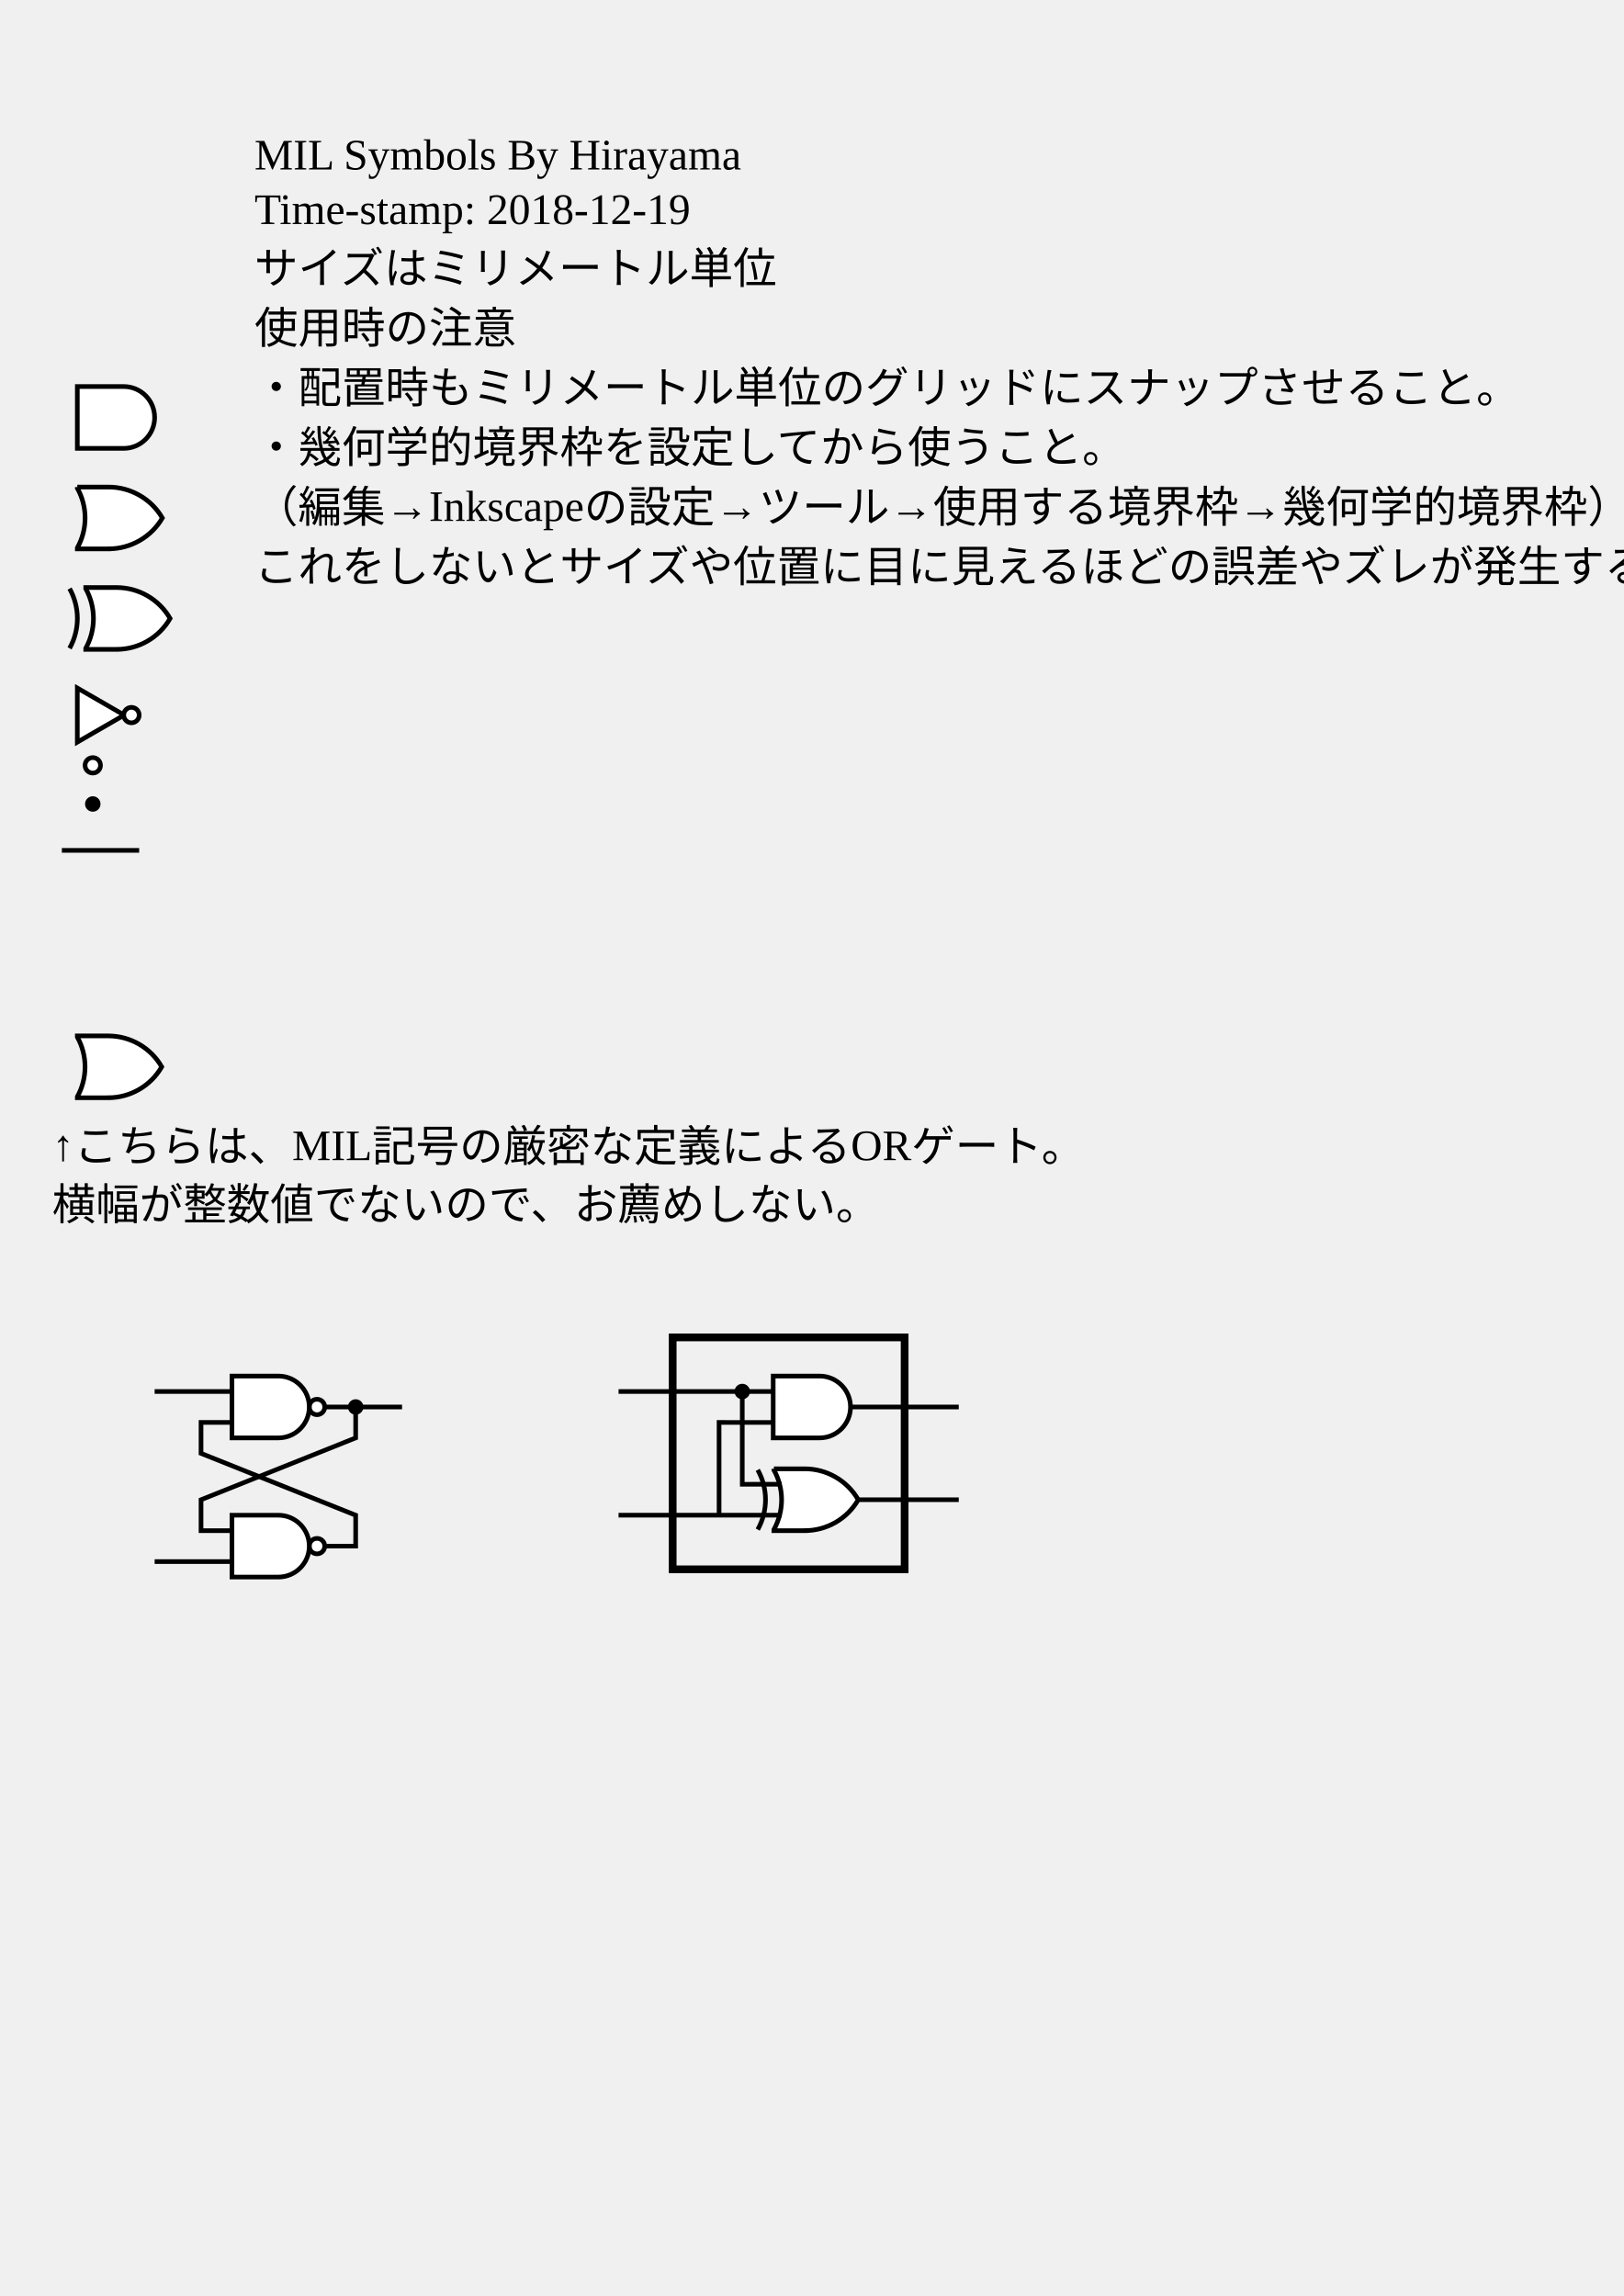
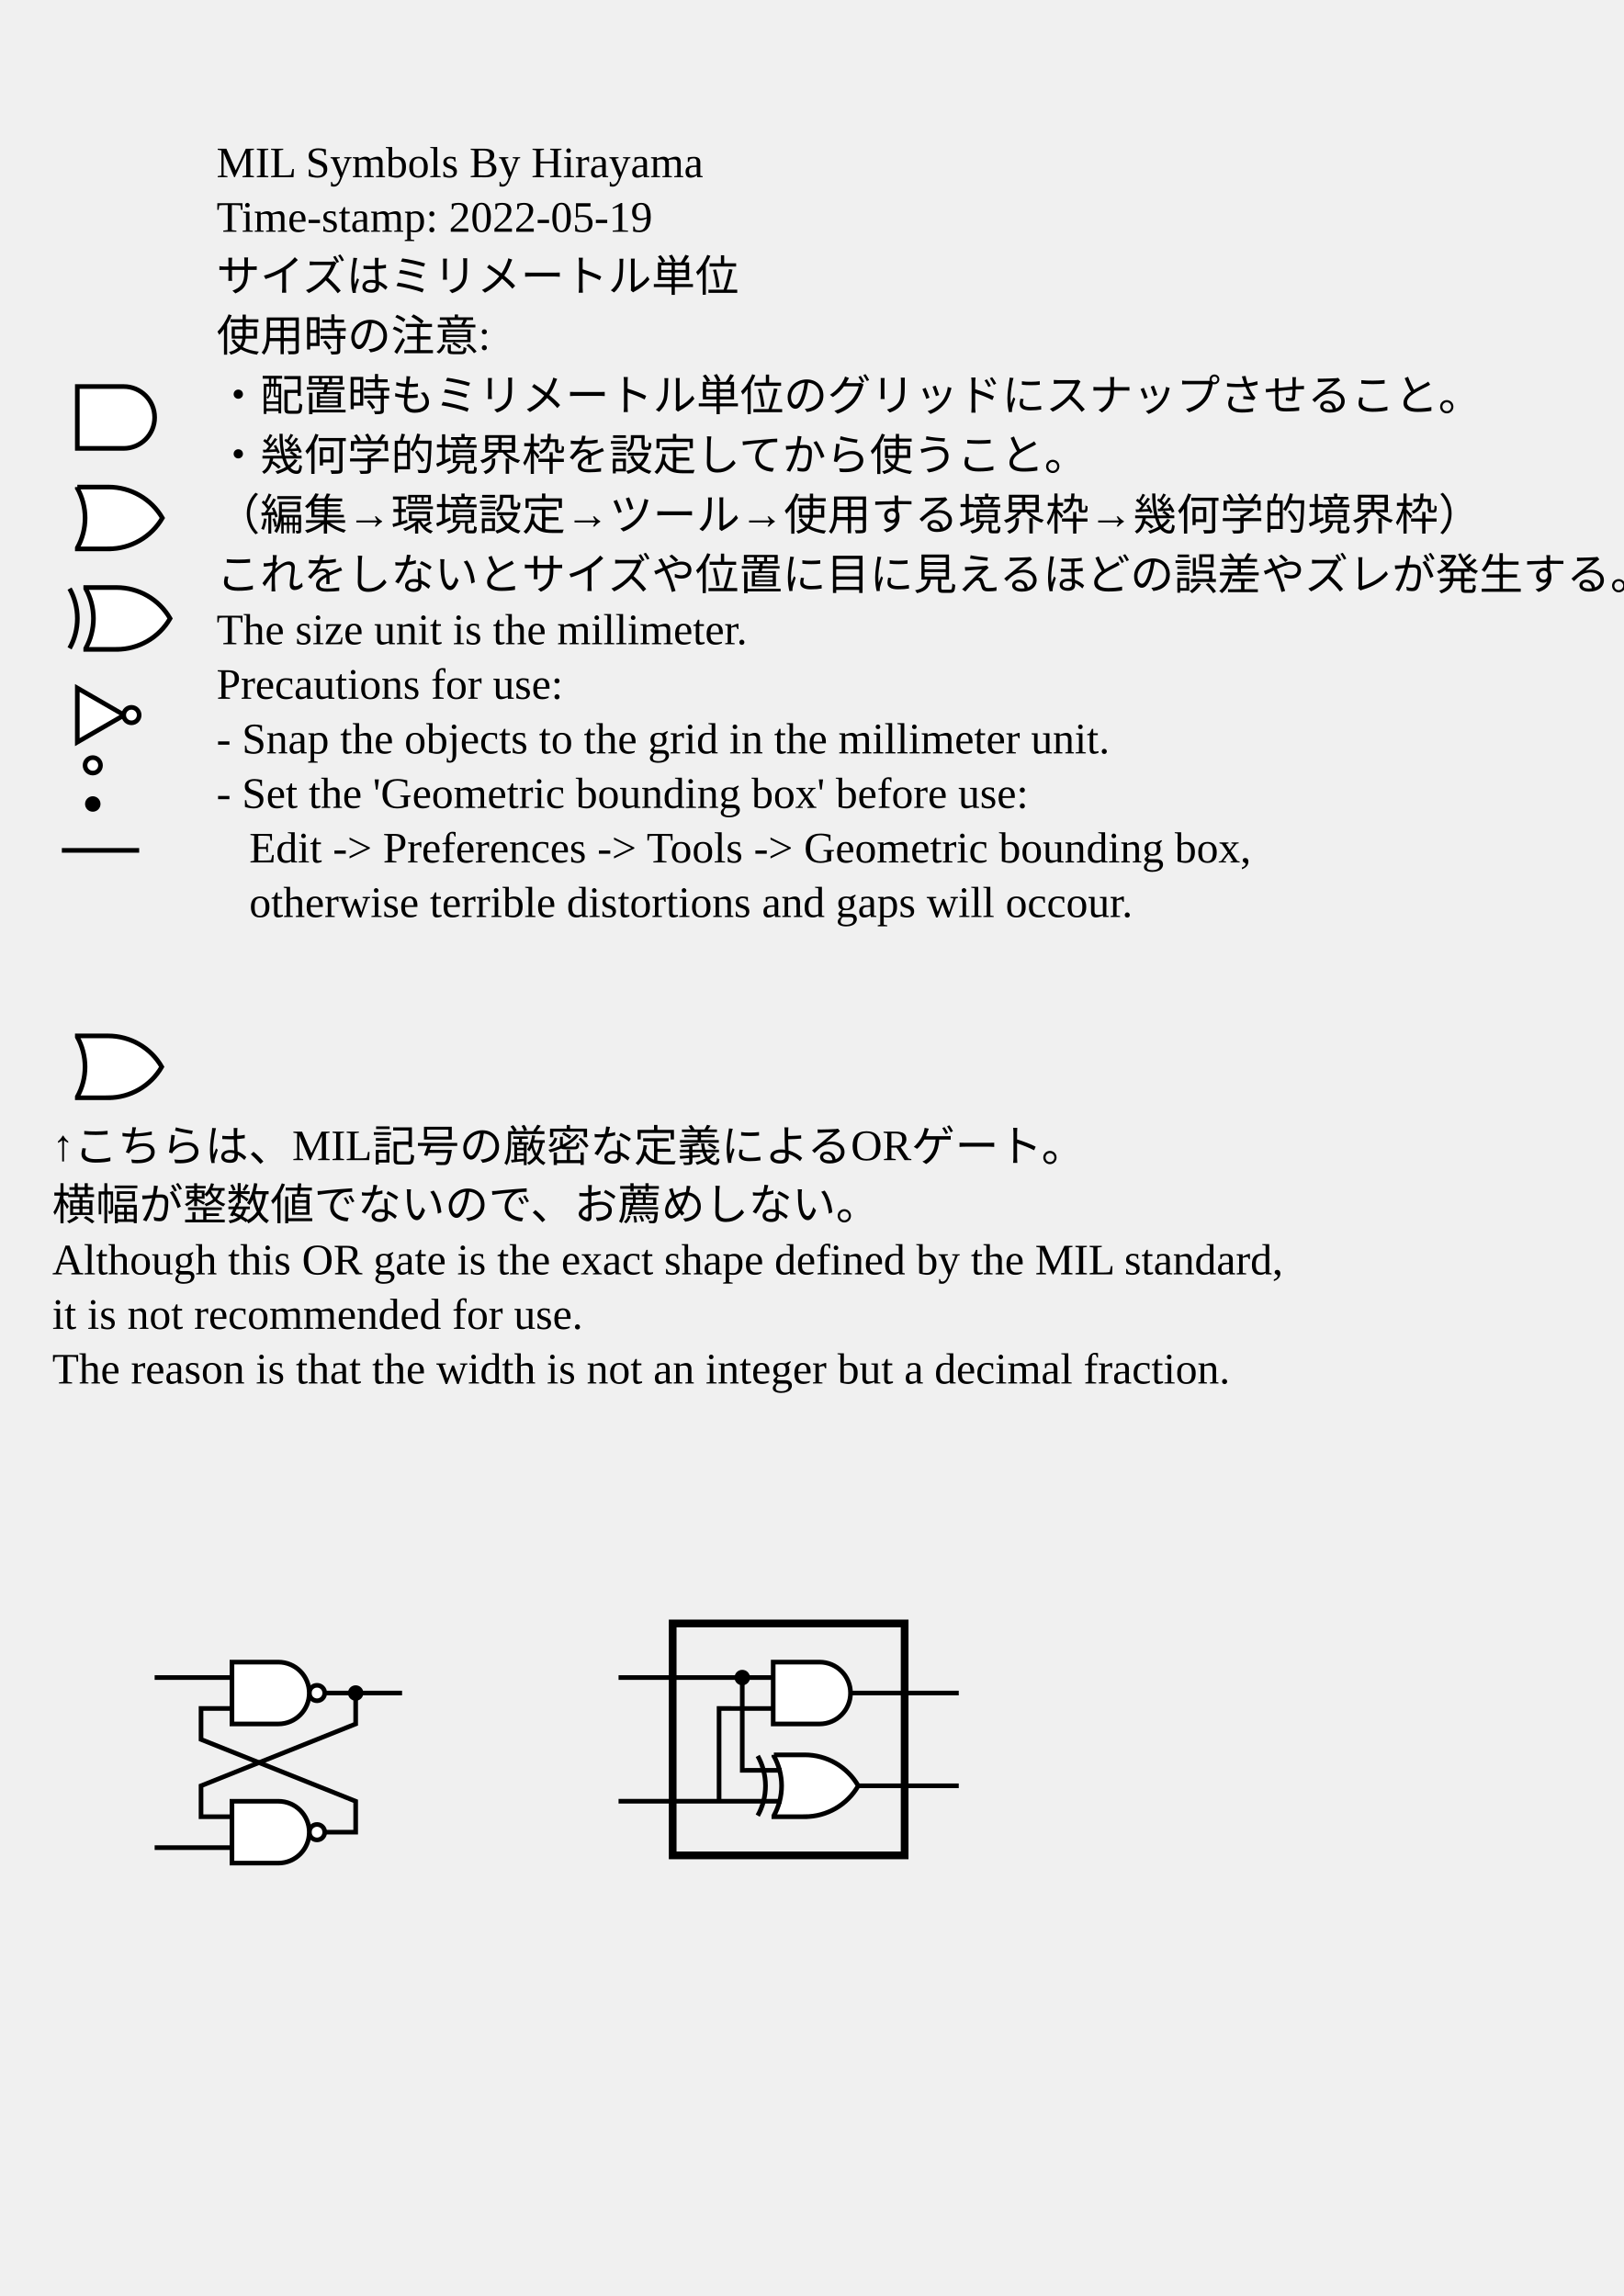
<svg xmlns="http://www.w3.org/2000/svg" width="210mm" height="297mm" viewBox="0 0 210 297" version="1.1" id="svg8">
  <defs id="defs2" />
  <g id="layer1">
    <path style="fill:none;fill-rule:evenodd;stroke:#000000;stroke-width:0.6;stroke-linecap:butt;stroke-linejoin:miter;stroke-miterlimit:4;stroke-dasharray:none;stroke-opacity:1" d="m 8,110 c 10,0 10,0 10,0" id="path5247" />
    <path style="fill:#ffffff;fill-opacity:1;stroke:#000000;stroke-width:0.6;stroke-linejoin:miter;stroke-miterlimit:4;stroke-dasharray:none;stroke-dashoffset:0.75;stroke-opacity:1" d="m 10,50 v 8 h 6 A 4,4 0 0 0 20,54 4,4 0 0 0 16,50 Z" id="path4668-6" />
    <path style="fill:#ffffff;fill-opacity:1;stroke:#000000;stroke-width:0.6;stroke-linejoin:miter;stroke-miterlimit:11.474;stroke-dasharray:none;stroke-dashoffset:0.75;stroke-opacity:1" d="m 10,134 v 0.146 a 8,8 0 0 1 1,3.854 8,8 0 0 1 -1,3.869 v 0.132 H 14 v -5.3e-4 A 8,8 0 0 0 20.918,138.002 8,8 0 0 0 14,134 h -4 z" id="rect4605-6-3" />
    <path style="fill:#ffffff;fill-opacity:1;stroke:#000000;stroke-width:0.6;stroke-linecap:butt;stroke-linejoin:miter;stroke-miterlimit:11.474;stroke-dasharray:none;stroke-dashoffset:0.75;stroke-opacity:1" d="m 10,63 v 0.146 a 8.06,8 0 0 1 1.007,3.854 8.06,8 0 0 1 -1.007,3.869 v 0.132 h 4.03 v -5.29e-4 a 8.06,8 0 0 0 6.97,-3.997 8.06,8 0 0 0 -6.97,-4.002 H 10 Z" id="rect4605-6-3-6" />
    <circle style="fill:#000000;fill-opacity:1;stroke:none;stroke-width:0.2;stroke-linejoin:miter;stroke-miterlimit:11.474;stroke-dasharray:none;stroke-dashoffset:0.75;stroke-opacity:1" id="path4668-9-2" cx="12" cy="104" r="1" />
    <g id="g5253" style="stroke-width:2.126;stroke-miterlimit:11.474;stroke-dasharray:none" transform="matrix(0.2644324,0,0,0.2645833,-30.97016,11.00014)">
      <path id="rect4605-6-3-8" d="m 159.05,245.668 v 0.55 a 30.236,30.236 0 0 1 3.779,14.567 30.236,30.236 0 0 1 -3.779,14.623 v 0.498 h 15.117 v -0.002 a 30.236,30.236 0 0 0 26.148,-15.108 30.236,30.236 0 0 0 -26.148,-15.127 h -15.117 z" style="fill:#ffffff;fill-opacity:1;stroke:#000000;stroke-width:2.268;stroke-linejoin:miter;stroke-miterlimit:11.474;stroke-dasharray:none;stroke-dashoffset:0.75;stroke-opacity:1" />
      <path id="rect4605-6-3-6-0" d="m 151.153,246.192 c 2.486,4.459 3.796,9.47 3.808,14.567 -0.002,5.116 -1.313,10.147 -3.808,14.623" style="fill:none;fill-opacity:1;stroke:#000000;stroke-width:2.268;stroke-linecap:butt;stroke-linejoin:miter;stroke-miterlimit:11.474;stroke-dasharray:none;stroke-dashoffset:0.75;stroke-opacity:1" />
    </g>
-     <text xml:space="preserve" style="font-style:normal;font-variant:normal;font-weight:normal;font-stretch:normal;font-size:3.387px;line-height:0%;font-family:'Times New Roman';-inkscape-font-specification:'Times New Roman, ';letter-spacing:0px;word-spacing:0px;fill:#000000;fill-opacity:1;stroke:none;stroke-width:0.282px;stroke-linecap:butt;stroke-linejoin:miter;stroke-opacity:1" x="32.906" y="21.919" id="text5257">
-       <tspan x="32.906" y="21.919" id="tspan5261" style="font-size:5.644px;line-height:1.25;stroke-width:0.282px">MIL Symbols By Hirayama</tspan>
-       <tspan x="32.906" y="28.974" style="font-size:5.644px;line-height:1.25;stroke-width:0.282px" id="tspan4238">Time-stamp: 2018-12-19</tspan>
-       <tspan x="32.906" y="36.692" style="font-size:5.644px;line-height:1.25;stroke-width:0.282px" id="tspan4232">サイズはミリメートル単位</tspan>
-       <tspan x="32.906" y="44.409" style="font-size:5.644px;line-height:1.25;stroke-width:0.282px" id="tspan4240">使用時の注意</tspan>
-       <tspan x="32.906" y="52.127" style="font-size:5.644px;line-height:1.25;stroke-width:0.282px" id="tspan4230">・配置時もミリメートル単位のグリッドにスナップさせること。</tspan>
-       <tspan x="32.906" y="59.844" style="font-size:5.644px;line-height:1.25;stroke-width:0.282px" id="tspan4246">・幾何学的境界枠を設定してから使うこと。</tspan>
-       <tspan x="32.906" y="67.562" style="font-size:5.644px;line-height:1.25;stroke-width:0.282px" id="tspan4250">（編集→Inkscapeの設定→ツール→使用する境界枠→幾何学的境界枠）</tspan>
-       <tspan x="32.906" y="75.279" style="font-size:5.644px;line-height:1.25;stroke-width:0.282px" id="tspan4256">これをしないとサイズや位置に目に見えるほどの誤差やズレが発生する。</tspan>
+     <text xml:space="preserve" style="font-style:normal;font-variant:normal;font-weight:normal;font-stretch:normal;font-size:3.387px;line-height:0%;font-family:'Times New Roman';-inkscape-font-specification:'Times New Roman, ';letter-spacing:0px;word-spacing:0px;fill:#000000;fill-opacity:1;stroke:none;stroke-width:0.282px;stroke-linecap:butt;stroke-linejoin:miter;stroke-opacity:1" x="28" y="22.919" id="text5257">
+       <tspan x="28" y="22.919" id="tspan5261" style="font-size:5.644px;line-height:1.25;stroke-width:0.282px">MIL Symbols By Hirayama</tspan>
+       <tspan x="28" y="29.975" style="font-size:5.644px;line-height:1.25;stroke-width:0.282px" id="tspan4238">Time-stamp: 2022-05-19</tspan>
+       <tspan x="28" y="37.693" style="font-size:5.644px;line-height:1.25;stroke-width:0.282px" id="tspan4232">サイズはミリメートル単位</tspan>
+       <tspan x="28" y="45.411" style="font-size:5.644px;line-height:1.25;stroke-width:0.282px" id="tspan4240">使用時の注意:</tspan>
+       <tspan x="28" y="53.129" style="font-size:5.644px;line-height:1.25;stroke-width:0.282px" id="tspan4230">・配置時もミリメートル単位のグリッドにスナップさせること。</tspan>
+       <tspan x="28" y="60.847" style="font-size:5.644px;line-height:1.25;stroke-width:0.282px" id="tspan4246">・幾何学的境界枠を設定してから使うこと。</tspan>
+       <tspan x="28" y="68.565" style="font-size:5.644px;line-height:1.25;stroke-width:0.282px" id="tspan4250">（編集→環境設定→ツール→使用する境界枠→幾何学的境界枠）</tspan>
+       <tspan x="28" y="76.283" style="font-size:5.644px;line-height:1.25;stroke-width:0.282px" id="tspan4256">これをしないとサイズや位置に目に見えるほどの誤差やズレが発生する。</tspan>
+       <tspan x="28" y="83.339" style="font-size:5.644px;line-height:1.25;stroke-width:0.282px" id="tspan4012">The size unit is the millimeter.</tspan>
+       <tspan x="28" y="90.394" style="font-size:5.644px;line-height:1.25;stroke-width:0.282px" id="tspan5922">Precautions for use:</tspan>
+       <tspan x="28" y="97.45" style="font-size:5.644px;line-height:1.25;stroke-width:0.282px" id="tspan9252">- Snap the objects to the grid in the millimeter unit.</tspan>
+       <tspan x="28" y="104.505" style="font-size:5.644px;line-height:1.25;stroke-width:0.282px" id="tspan9256">- Set the 'Geometric bounding box' before use: </tspan>
+       <tspan x="28" y="111.561" style="font-size:5.644px;line-height:1.25;stroke-width:0.282px" id="tspan4527">   Edit -&gt; Preferences -&gt; Tools -&gt; Geometric bounding box, </tspan>
+       <tspan x="28" y="118.617" style="font-size:5.644px;line-height:1.25;stroke-width:0.282px" id="tspan4529">   otherwise terrible distortions and gaps will occour.</tspan>
    </text>
    <text xml:space="preserve" style="font-style:normal;font-variant:normal;font-weight:normal;font-stretch:normal;font-size:3.387px;line-height:0%;font-family:'Times New Roman';-inkscape-font-specification:'Times New Roman, ';letter-spacing:0px;word-spacing:0px;fill:#000000;fill-opacity:1;stroke:none;stroke-width:0.282px;stroke-linecap:butt;stroke-linejoin:miter;stroke-opacity:1" x="6.745" y="150.073" id="text5257-0">
      <tspan id="tspan5259-3" x="6.745" y="150.073" style="font-size:5.644px;line-height:1.25;stroke-width:0.282px">↑こちらは、MIL記号の厳密な定義によるORゲート。</tspan>
      <tspan x="6.745" y="157.791" id="tspan5261-7" style="font-size:5.644px;line-height:1.25;stroke-width:0.282px">横幅が整数値でないので、お薦めしない。</tspan>
+       <tspan x="6.745" y="164.846" style="font-size:5.644px;line-height:1.25;stroke-width:0.282px" id="tspan16108">Although this OR gate is the exact shape defined by the MIL standard, </tspan>
+       <tspan x="6.745" y="171.902" style="font-size:5.644px;line-height:1.25;stroke-width:0.282px" id="tspan22128">it is not recommended for use.</tspan>
+       <tspan x="6.745" y="178.958" style="font-size:5.644px;line-height:1.25;stroke-width:0.282px" id="tspan16110">The reason is that the width is not an integer but a decimal fraction.</tspan>
    </text>
    <g id="g5376" transform="matrix(0.2645833,0,0,0.2645833,-15.00041,9.999798)">
      <path transform="matrix(0.9237604,-0.5333333,0.5333333,0.9237604,-436.923,160.5137)" d="m 379.134,382.677 -24.803,0 12.402,-21.48 z" id="path5038-7" style="fill:#ffffff;fill-opacity:1;stroke:#000000;stroke-width:2.126;stroke-linecap:butt;stroke-linejoin:miter;stroke-miterlimit:11.474;stroke-dasharray:none;stroke-dashoffset:0.75;stroke-opacity:1" />
      <circle r="3.78" cy="311.811" cx="120.945" id="path4668-9-9" style="fill:#ffffff;fill-opacity:1;stroke:#000000;stroke-width:2.268;stroke-linejoin:miter;stroke-miterlimit:11.474;stroke-dasharray:none;stroke-dashoffset:0.75;stroke-opacity:1" />
    </g>
    <circle style="fill:#ffffff;fill-opacity:1;stroke:#000000;stroke-width:0.6;stroke-linejoin:miter;stroke-miterlimit:11.474;stroke-dasharray:none;stroke-dashoffset:0.75;stroke-opacity:1" id="path4668-9-9-6" cx="12" cy="99" r="1" />
-     <path style="fill:none;fill-rule:evenodd;stroke:#000000;stroke-width:0.6;stroke-linecap:butt;stroke-linejoin:miter;stroke-miterlimit:4;stroke-dasharray:none;stroke-opacity:1" d="m 20,180 c 10,0 10,0 10,0" id="path5247-2" />
-     <path style="fill:none;fill-rule:evenodd;stroke:#000000;stroke-width:0.6;stroke-linecap:butt;stroke-linejoin:miter;stroke-miterlimit:4;stroke-dasharray:none;stroke-opacity:1" d="m 42,200 h 4 v -4 l -20,-8 v -4 h 4" id="path5247-2-3" />
-     <circle style="fill:#ffffff;fill-opacity:1;stroke:#000000;stroke-width:0.6;stroke-linejoin:miter;stroke-miterlimit:11.474;stroke-dasharray:none;stroke-dashoffset:0.75;stroke-opacity:1" id="path4668-9-9-6-7" cx="41" cy="182" r="1" />
-     <circle style="fill:#ffffff;fill-opacity:1;stroke:#000000;stroke-width:0.6;stroke-linejoin:miter;stroke-miterlimit:11.474;stroke-dasharray:none;stroke-dashoffset:0.75;stroke-opacity:1" id="path4668-9-9-6-7-8" cx="41" cy="200" r="1" />
-     <path style="fill:none;fill-rule:evenodd;stroke:#000000;stroke-width:0.6;stroke-linecap:butt;stroke-linejoin:miter;stroke-miterlimit:4;stroke-dasharray:none;stroke-opacity:1" d="m 42,182 h 4 v 4 l -20,8 v 4 h 4" id="path5247-2-3-0" />
-     <path style="fill:none;fill-rule:evenodd;stroke:#000000;stroke-width:0.6;stroke-linecap:butt;stroke-linejoin:miter;stroke-miterlimit:4;stroke-dasharray:none;stroke-opacity:1" d="m 20,202 c 10,0 10,0 10,0" id="path5247-2-8" />
-     <path style="fill:none;fill-rule:evenodd;stroke:#000000;stroke-width:0.6;stroke-linecap:butt;stroke-linejoin:miter;stroke-miterlimit:4;stroke-dasharray:none;stroke-opacity:1" d="m 46,182 c 6,0 6,0 6,0" id="path5247-2-8-4" />
-     <circle style="fill:#000000;fill-opacity:1;stroke:none;stroke-width:0.2;stroke-linejoin:miter;stroke-miterlimit:11.474;stroke-dasharray:none;stroke-dashoffset:0.75;stroke-opacity:1" id="path4668-9-2-6" cx="46" cy="182" r="1" />
-     <path style="fill:#ffffff;fill-opacity:1;stroke:#000000;stroke-width:0.6;stroke-linejoin:miter;stroke-miterlimit:4;stroke-dasharray:none;stroke-dashoffset:0.75;stroke-opacity:1" d="m 100,178 v 8 h 6 A 4,4 0 0 0 110,182 a 4,4 0 0 0 -4,-4 z" id="path4668-6-0" />
-     <g id="g5253-2" style="stroke-width:2.126;stroke-miterlimit:11.474;stroke-dasharray:none" transform="matrix(0.2644324,0,0,0.2645833,58.03024,124.9978)">
+     <path style="fill:none;fill-rule:evenodd;stroke:#000000;stroke-width:0.6;stroke-linecap:butt;stroke-linejoin:miter;stroke-miterlimit:4;stroke-dasharray:none;stroke-opacity:1" d="m 20,217.002 c 10,0 10,0 10,0" id="path5247-2" />
+     <path style="fill:none;fill-rule:evenodd;stroke:#000000;stroke-width:0.6;stroke-linecap:butt;stroke-linejoin:miter;stroke-miterlimit:4;stroke-dasharray:none;stroke-opacity:1" d="m 42,237.002 h 4 v -4 l -20,-8 v -4 h 4" id="path5247-2-3" />
+     <circle style="fill:#ffffff;fill-opacity:1;stroke:#000000;stroke-width:0.6;stroke-linejoin:miter;stroke-miterlimit:11.474;stroke-dasharray:none;stroke-dashoffset:0.75;stroke-opacity:1" id="path4668-9-9-6-7" cx="41" cy="219.002" r="1" />
+     <circle style="fill:#ffffff;fill-opacity:1;stroke:#000000;stroke-width:0.6;stroke-linejoin:miter;stroke-miterlimit:11.474;stroke-dasharray:none;stroke-dashoffset:0.75;stroke-opacity:1" id="path4668-9-9-6-7-8" cx="41" cy="237.002" r="1" />
+     <path style="fill:none;fill-rule:evenodd;stroke:#000000;stroke-width:0.6;stroke-linecap:butt;stroke-linejoin:miter;stroke-miterlimit:4;stroke-dasharray:none;stroke-opacity:1" d="m 42,219.002 h 4 v 4 l -20,8 v 4 h 4" id="path5247-2-3-0" />
+     <path style="fill:none;fill-rule:evenodd;stroke:#000000;stroke-width:0.6;stroke-linecap:butt;stroke-linejoin:miter;stroke-miterlimit:4;stroke-dasharray:none;stroke-opacity:1" d="m 20,239.002 c 10,0 10,0 10,0" id="path5247-2-8" />
+     <path style="fill:none;fill-rule:evenodd;stroke:#000000;stroke-width:0.6;stroke-linecap:butt;stroke-linejoin:miter;stroke-miterlimit:4;stroke-dasharray:none;stroke-opacity:1" d="m 46,219.002 c 6,0 6,0 6,0" id="path5247-2-8-4" />
+     <circle style="fill:#000000;fill-opacity:1;stroke:none;stroke-width:0.2;stroke-linejoin:miter;stroke-miterlimit:11.474;stroke-dasharray:none;stroke-dashoffset:0.75;stroke-opacity:1" id="path4668-9-2-6" cx="46" cy="219.002" r="1" />
+     <path style="fill:#ffffff;fill-opacity:1;stroke:#000000;stroke-width:0.6;stroke-linejoin:miter;stroke-miterlimit:4;stroke-dasharray:none;stroke-dashoffset:0.75;stroke-opacity:1" d="m 100,215.002 v 8 h 6 A 4,4 0 0 0 110,219.002 a 4,4 0 0 0 -4,-4 z" id="path4668-6-0" />
+     <g id="g5253-2" style="stroke-width:2.126;stroke-miterlimit:11.474;stroke-dasharray:none" transform="matrix(0.2644324,0,0,0.2645833,58.03024,162)">
      <path id="rect4605-6-3-8-7" d="m 159.05,245.668 v 0.55 a 30.236,30.236 0 0 1 3.779,14.567 30.236,30.236 0 0 1 -3.779,14.623 v 0.498 h 15.117 v -0.002 a 30.236,30.236 0 0 0 26.148,-15.108 30.236,30.236 0 0 0 -26.148,-15.127 h -15.117 z" style="fill:#ffffff;fill-opacity:1;stroke:#000000;stroke-width:2.268;stroke-linejoin:miter;stroke-miterlimit:11.474;stroke-dasharray:none;stroke-dashoffset:0.75;stroke-opacity:1" />
      <path id="rect4605-6-3-6-0-4" d="m 151.153,246.192 c 2.486,4.459 3.796,9.47 3.808,14.567 -0.002,5.116 -1.313,10.147 -3.808,14.623" style="fill:none;fill-opacity:1;stroke:#000000;stroke-width:2.268;stroke-linecap:butt;stroke-linejoin:miter;stroke-miterlimit:11.474;stroke-dasharray:none;stroke-dashoffset:0.75;stroke-opacity:1" />
    </g>
-     <path style="fill:none;fill-rule:evenodd;stroke:#000000;stroke-width:0.6;stroke-linecap:butt;stroke-linejoin:miter;stroke-miterlimit:4;stroke-dasharray:none;stroke-opacity:1" d="m 110,182 c 14,0 14,0 14,0" id="path5247-2-0" />
-     <path style="fill:none;fill-rule:evenodd;stroke:#000000;stroke-width:0.6;stroke-linecap:butt;stroke-linejoin:miter;stroke-miterlimit:4;stroke-dasharray:none;stroke-opacity:1" d="m 111.086,193.997 c 12.914,0 12.914,0 12.914,0" id="path5247-2-2" />
-     <path style="fill:none;fill-rule:evenodd;stroke:#000000;stroke-width:0.6;stroke-linecap:butt;stroke-linejoin:miter;stroke-miterlimit:4;stroke-dasharray:none;stroke-opacity:1" d="m 80,180 c 20,0 20,0 20,0" id="path5247-2-23" />
-     <path style="fill:none;fill-rule:evenodd;stroke:#000000;stroke-width:0.6;stroke-linecap:butt;stroke-linejoin:miter;stroke-miterlimit:4;stroke-dasharray:none;stroke-opacity:1" d="m 80,195.997 c 21.086,0 21.086,0 21.086,0" id="path5247-2-22" />
-     <path style="fill:#ffffff;fill-opacity:1;stroke:#000000;stroke-width:0.6;stroke-linejoin:miter;stroke-miterlimit:4;stroke-dasharray:none;stroke-dashoffset:0.75;stroke-opacity:1" d="m 30,178 v 8 h 6 a 4,4 0 0 0 4,-4 4,4 0 0 0 -4,-4 z" id="path4668-6-1" />
-     <path style="fill:#ffffff;fill-opacity:1;stroke:#000000;stroke-width:0.6;stroke-linejoin:miter;stroke-miterlimit:4;stroke-dasharray:none;stroke-dashoffset:0.75;stroke-opacity:1" d="m 30,196 v 8 h 6 a 4,4 0 0 0 4,-4 4,4 0 0 0 -4,-4 z" id="path4668-6-1-7" />
-     <path style="fill:none;fill-rule:evenodd;stroke:#000000;stroke-width:0.6;stroke-linecap:butt;stroke-linejoin:miter;stroke-miterlimit:4;stroke-dasharray:none;stroke-opacity:1" d="m 96,180 v 12 l 5.086,-0.002" id="path5247-2-22-8-5" />
-     <path style="fill:none;fill-rule:evenodd;stroke:#000000;stroke-width:0.6;stroke-linecap:butt;stroke-linejoin:miter;stroke-miterlimit:4;stroke-dasharray:none;stroke-opacity:1" d="m 93,196 v -12 l 7.086,0.002" id="path5247-2-22-8-5-0" />
-     <circle style="fill:#000000;fill-opacity:1;stroke:none;stroke-width:0.2;stroke-linejoin:miter;stroke-miterlimit:11.474;stroke-dasharray:none;stroke-dashoffset:0.75;stroke-opacity:1" id="path4668-9-2-6-6" cx="96" cy="180" r="1" />
+     <path style="fill:none;fill-rule:evenodd;stroke:#000000;stroke-width:0.6;stroke-linecap:butt;stroke-linejoin:miter;stroke-miterlimit:4;stroke-dasharray:none;stroke-opacity:1" d="m 110,219.002 c 14,0 14,0 14,0" id="path5247-2-0" />
+     <path style="fill:none;fill-rule:evenodd;stroke:#000000;stroke-width:0.6;stroke-linecap:butt;stroke-linejoin:miter;stroke-miterlimit:4;stroke-dasharray:none;stroke-opacity:1" d="m 111.086,231 c 12.914,0 12.914,0 12.914,0" id="path5247-2-2" />
+     <path style="fill:none;fill-rule:evenodd;stroke:#000000;stroke-width:0.6;stroke-linecap:butt;stroke-linejoin:miter;stroke-miterlimit:4;stroke-dasharray:none;stroke-opacity:1" d="m 80,217.002 c 20,0 20,0 20,0" id="path5247-2-23" />
+     <path style="fill:none;fill-rule:evenodd;stroke:#000000;stroke-width:0.6;stroke-linecap:butt;stroke-linejoin:miter;stroke-miterlimit:4;stroke-dasharray:none;stroke-opacity:1" d="m 80,233 c 21.086,0 21.086,0 21.086,0" id="path5247-2-22" />
+     <path style="fill:#ffffff;fill-opacity:1;stroke:#000000;stroke-width:0.6;stroke-linejoin:miter;stroke-miterlimit:4;stroke-dasharray:none;stroke-dashoffset:0.75;stroke-opacity:1" d="m 30,215.002 v 8 h 6 a 4,4 0 0 0 4,-4 4,4 0 0 0 -4,-4 z" id="path4668-6-1" />
+     <path style="fill:#ffffff;fill-opacity:1;stroke:#000000;stroke-width:0.6;stroke-linejoin:miter;stroke-miterlimit:4;stroke-dasharray:none;stroke-dashoffset:0.75;stroke-opacity:1" d="m 30,233.002 v 8 h 6 a 4,4 0 0 0 4,-4 4,4 0 0 0 -4,-4 z" id="path4668-6-1-7" />
+     <path style="fill:none;fill-rule:evenodd;stroke:#000000;stroke-width:0.6;stroke-linecap:butt;stroke-linejoin:miter;stroke-miterlimit:4;stroke-dasharray:none;stroke-opacity:1" d="m 96,217.002 v 12 l 5.086,-0.002" id="path5247-2-22-8-5" />
+     <path style="fill:none;fill-rule:evenodd;stroke:#000000;stroke-width:0.6;stroke-linecap:butt;stroke-linejoin:miter;stroke-miterlimit:4;stroke-dasharray:none;stroke-opacity:1" d="m 93,233.002 v -12 l 7.086,0.002" id="path5247-2-22-8-5-0" />
+     <circle style="fill:#000000;fill-opacity:1;stroke:none;stroke-width:0.2;stroke-linejoin:miter;stroke-miterlimit:11.474;stroke-dasharray:none;stroke-dashoffset:0.75;stroke-opacity:1" id="path4668-9-2-6-6" cx="96" cy="217.002" r="1" />
    <circle style="fill:#000000;fill-opacity:1;stroke:none;stroke-width:0.2;stroke-linejoin:miter;stroke-miterlimit:11.474;stroke-dasharray:none;stroke-dashoffset:0.75;stroke-opacity:1" id="path4668-9-2-6-7" cx="93" cy="196" r="0" />
-     <rect style="fill:none;fill-opacity:1;stroke:#000000;stroke-width:1;stroke-linecap:butt;stroke-linejoin:miter;stroke-miterlimit:4;stroke-dasharray:none;stroke-dashoffset:0;stroke-opacity:1" id="rect4489" width="30" height="30" x="87" y="173" />
+     <rect style="fill:none;fill-opacity:1;stroke:#000000;stroke-width:1;stroke-linecap:butt;stroke-linejoin:miter;stroke-miterlimit:4;stroke-dasharray:none;stroke-dashoffset:0;stroke-opacity:1" id="rect4489" width="30" height="30" x="87" y="210.002" />
  </g>
</svg>
